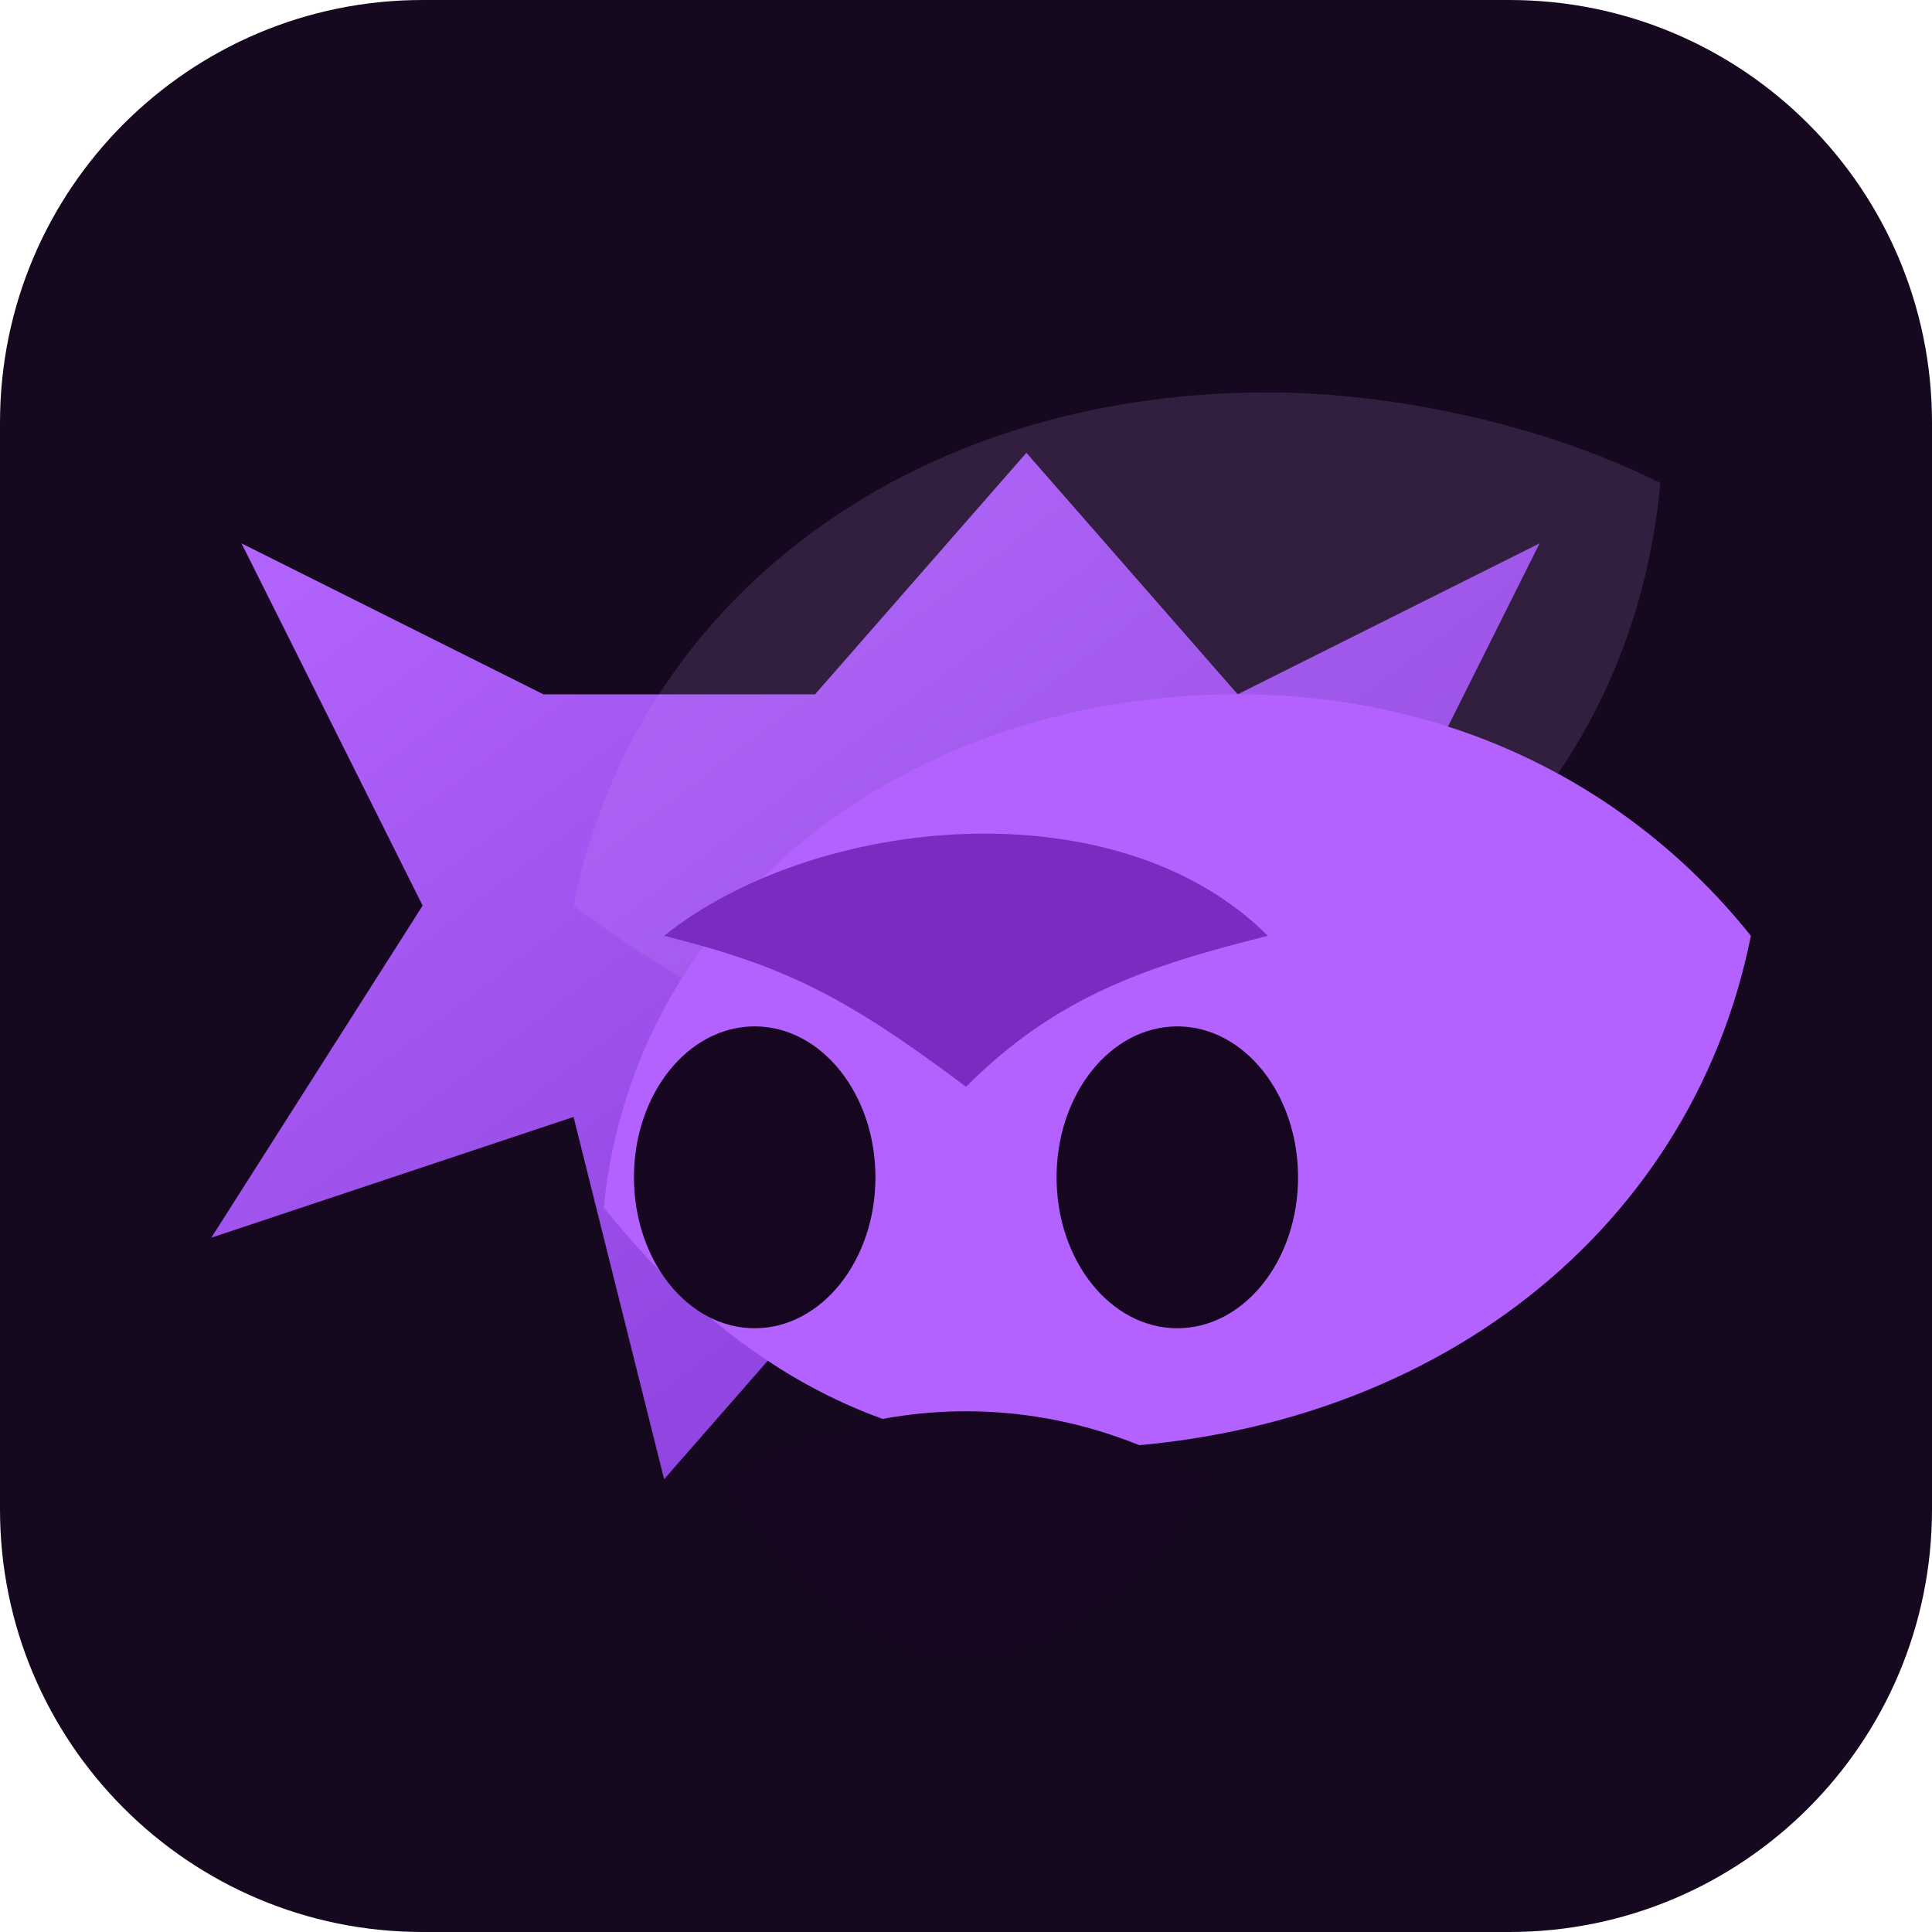
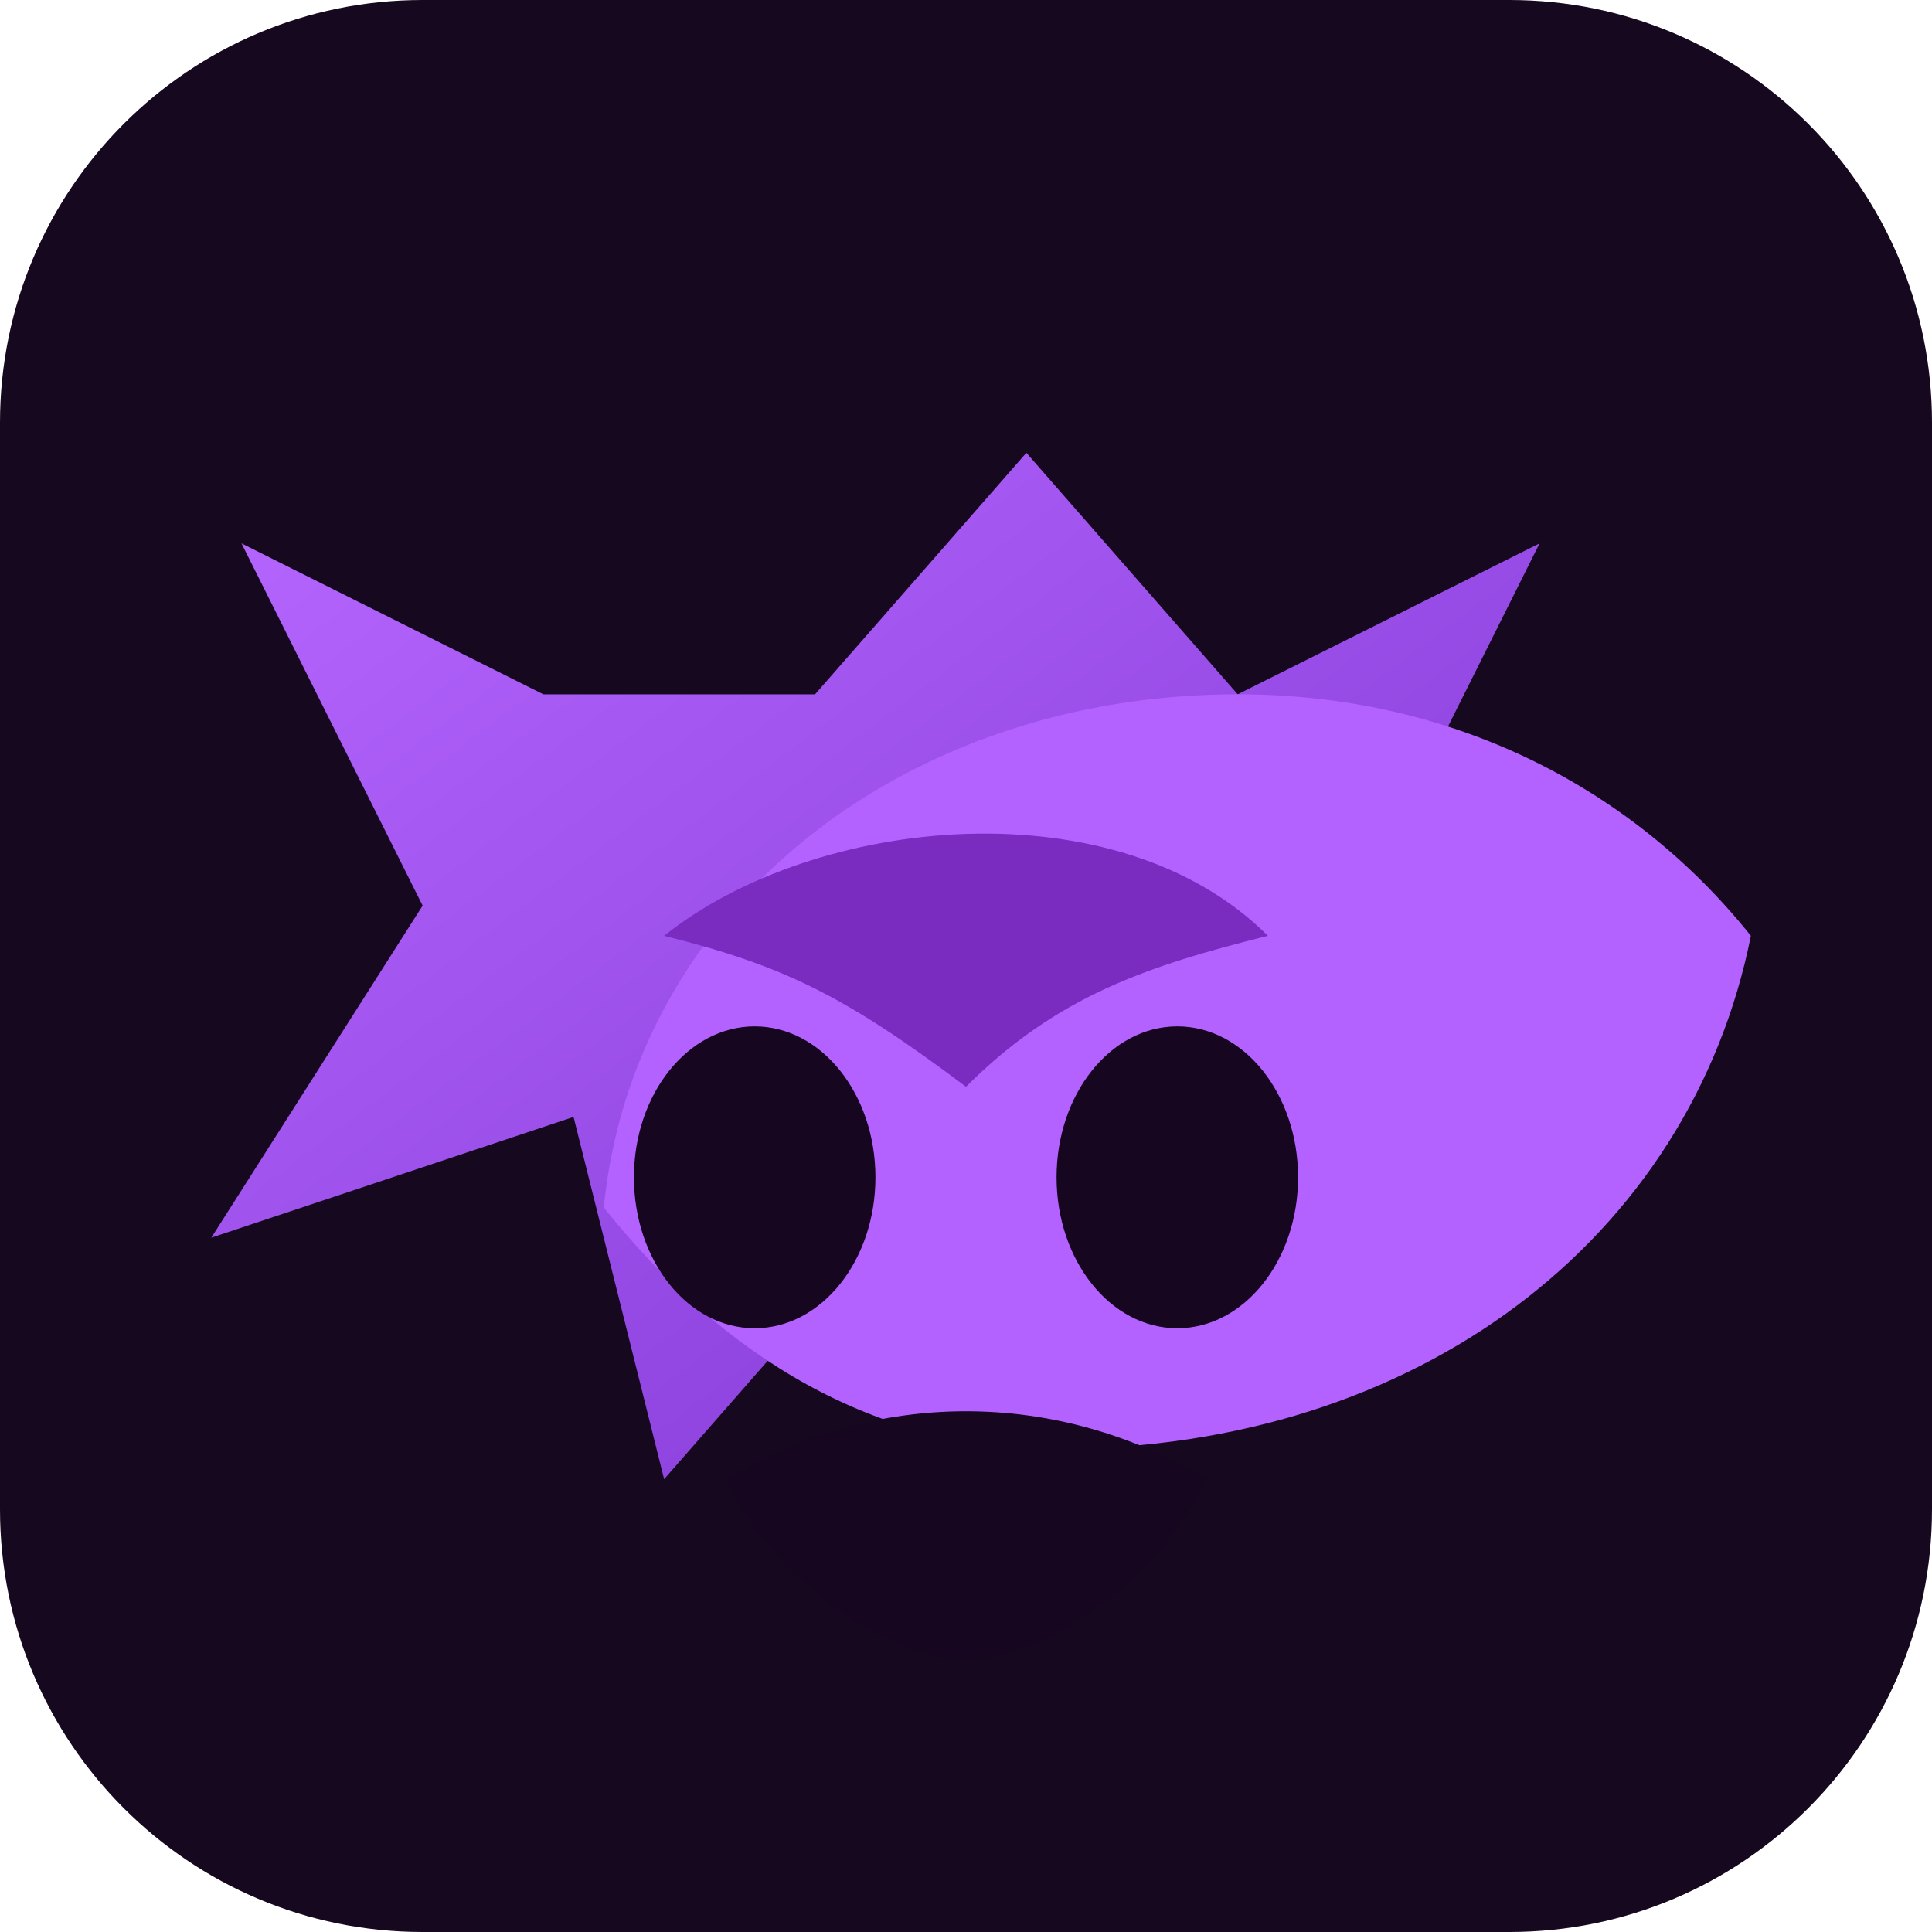
<svg xmlns="http://www.w3.org/2000/svg" viewBox="0 0 64 64">
  <rect width="64" height="64" rx="14" fill="#16091f" />
  <defs>
    <linearGradient id="g" x1="0" y1="0" x2="1" y2="1">
      <stop stop-color="#b667ff" />
      <stop offset="1" stop-color="#7d34d1" />
    </linearGradient>
  </defs>
  <path d="M18 23 8 18l6 12-7 11 12-4 3 12 7-8 8 8 3-12 12 4-7-11 6-12-10 5-7-8-7 8Z" fill="url(#g)" />
-   <path d="M19 30c2-10 11-17 23-17 4 0 9 1 13 3-1 11-10 19-23 19-5 0-9-2-13-5Z" fill="#d39cff" opacity=".15" />
  <path d="M20 40c1-10 10-17 21-17 7 0 13 3 17 8-2 10-11 17-23 17-6 0-11-3-15-8Z" fill="#b462ff" />
-   <path d="M22 31c5-4 15-5 20 0-4 1-7 2-10 5-4-3-6-4-10-5Zm0 0" fill="#7a2bc0" />
+   <path d="M22 31c5-4 15-5 20 0-4 1-7 2-10 5-4-3-6-4-10-5Z" fill="#7a2bc0" />
  <ellipse cx="25" cy="39" rx="4" ry="5" fill="#17061f" />
  <ellipse cx="39" cy="39" rx="4" ry="5" fill="#17061f" />
  <path d="M24 49c5-3 11-3 16 0-2 4-6 6-8 6s-6-2-8-6Z" fill="#17061f" />
</svg>
